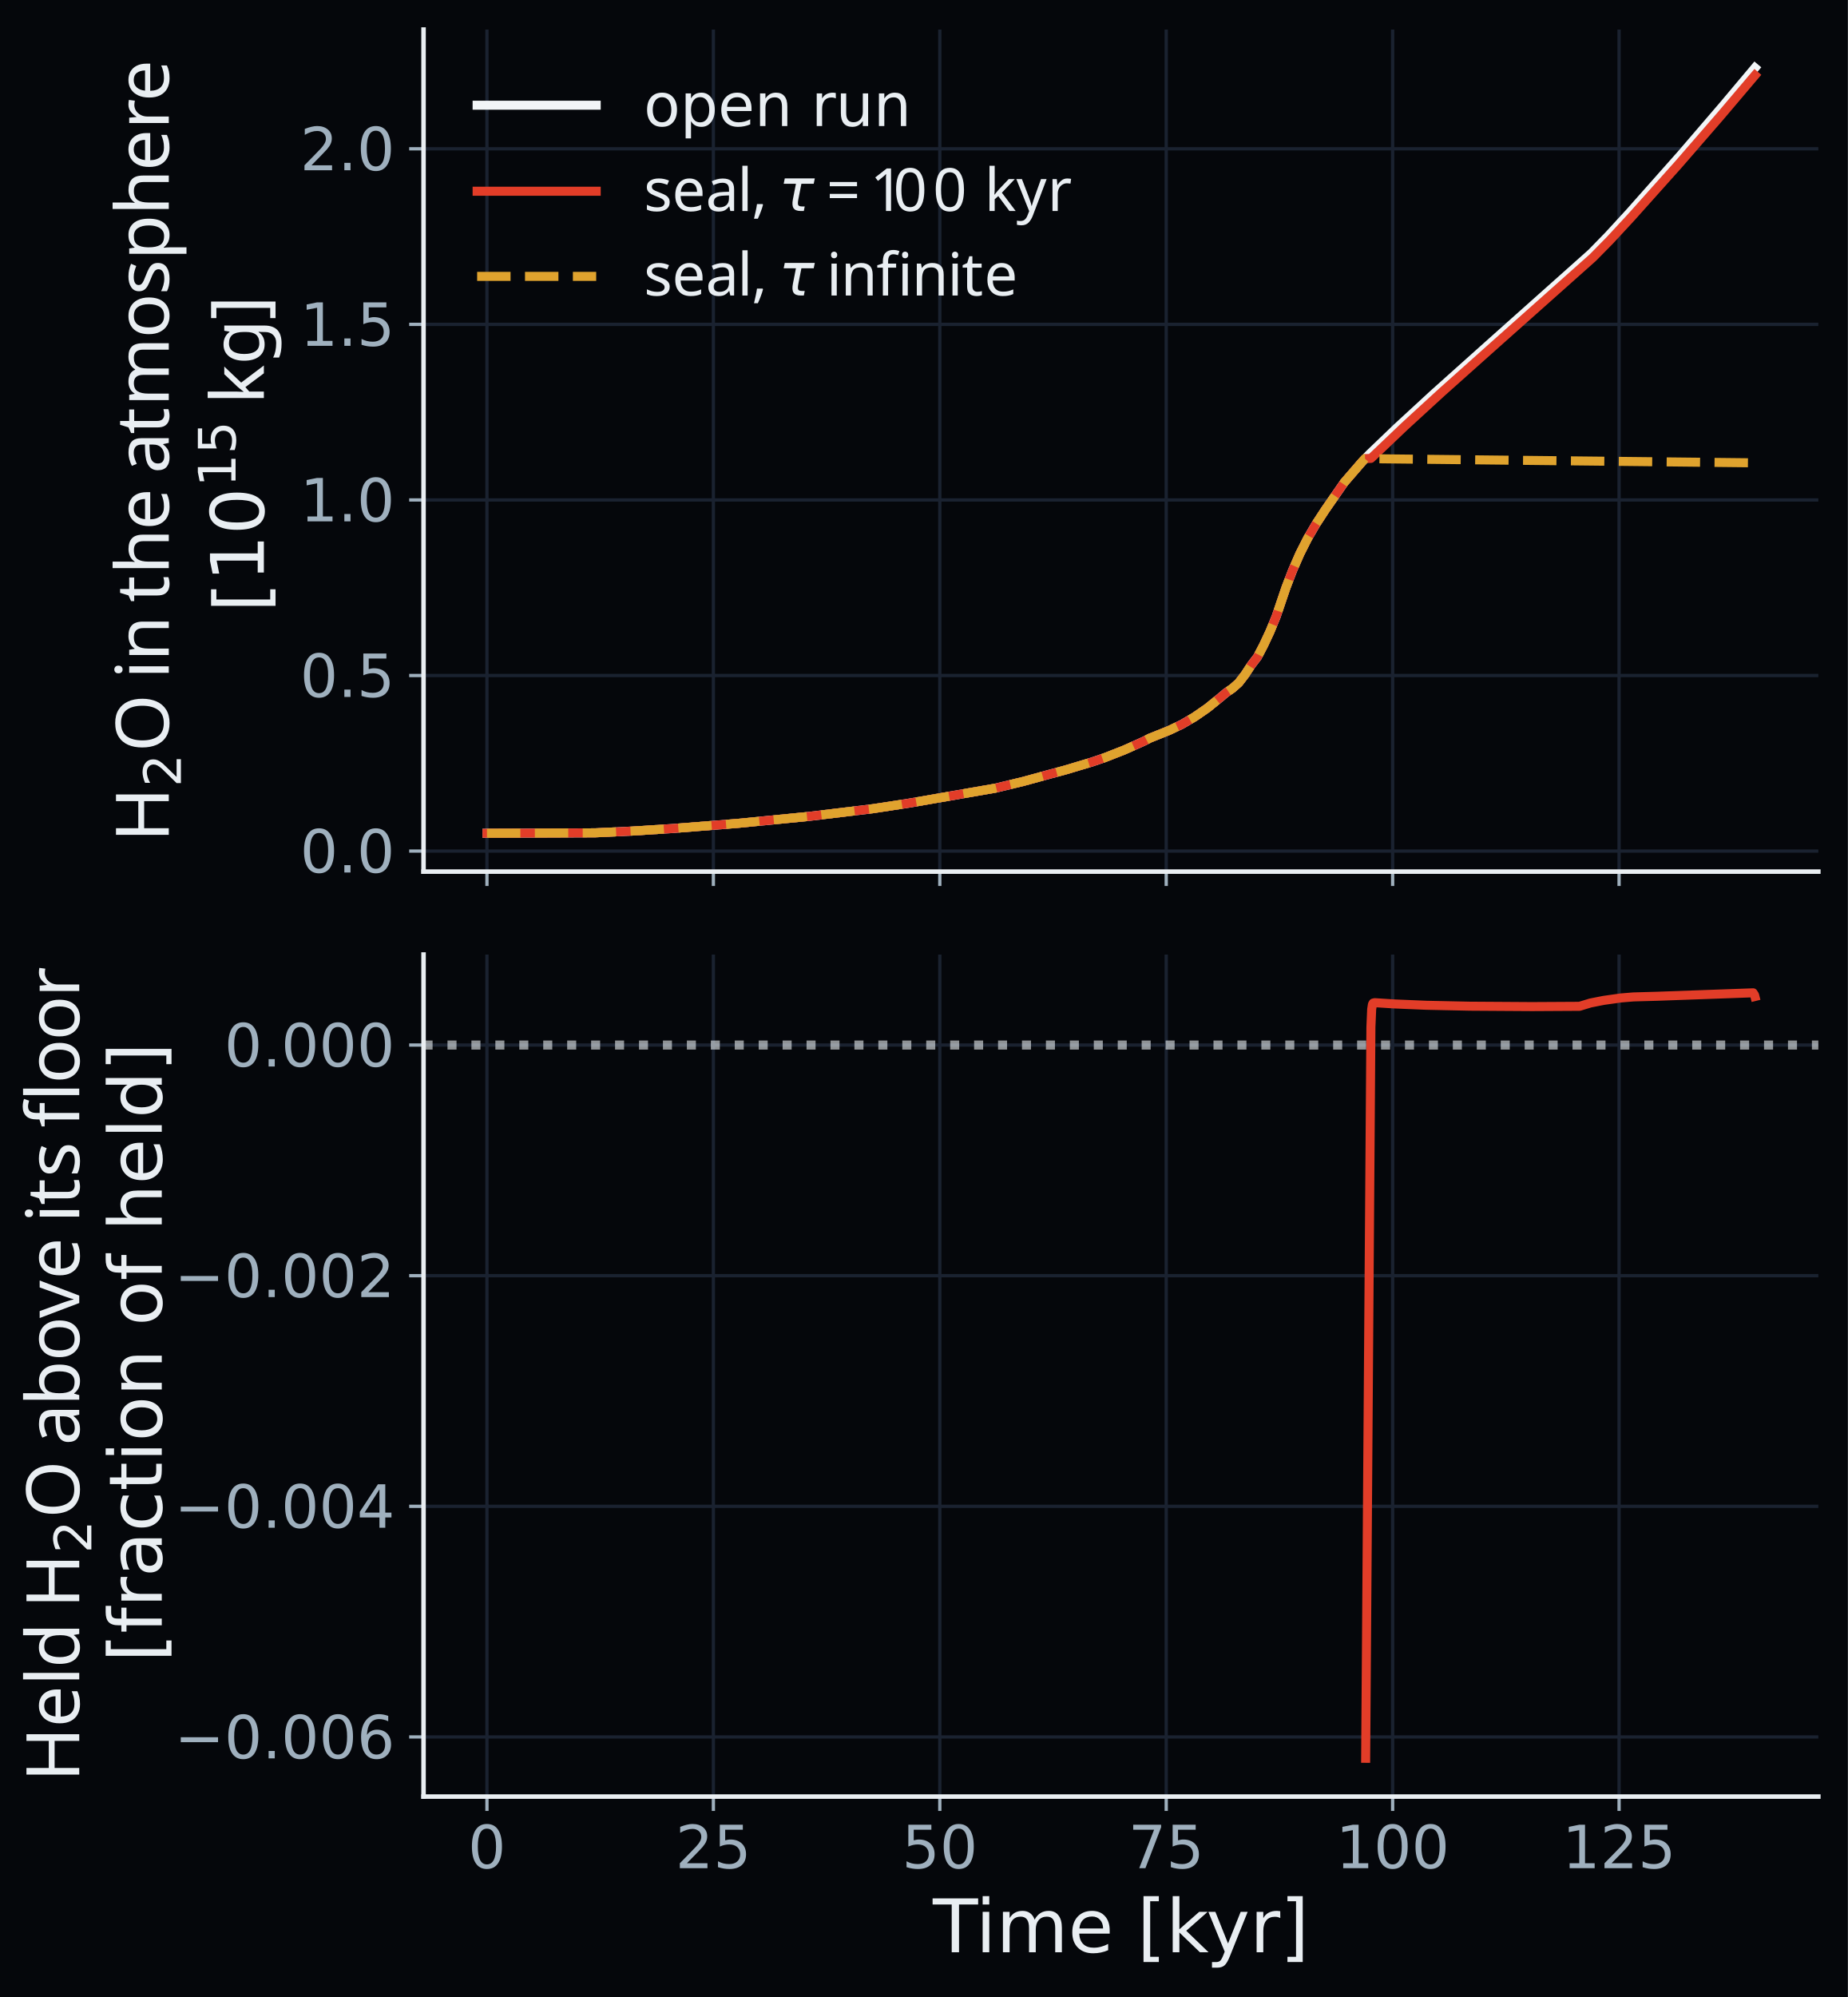
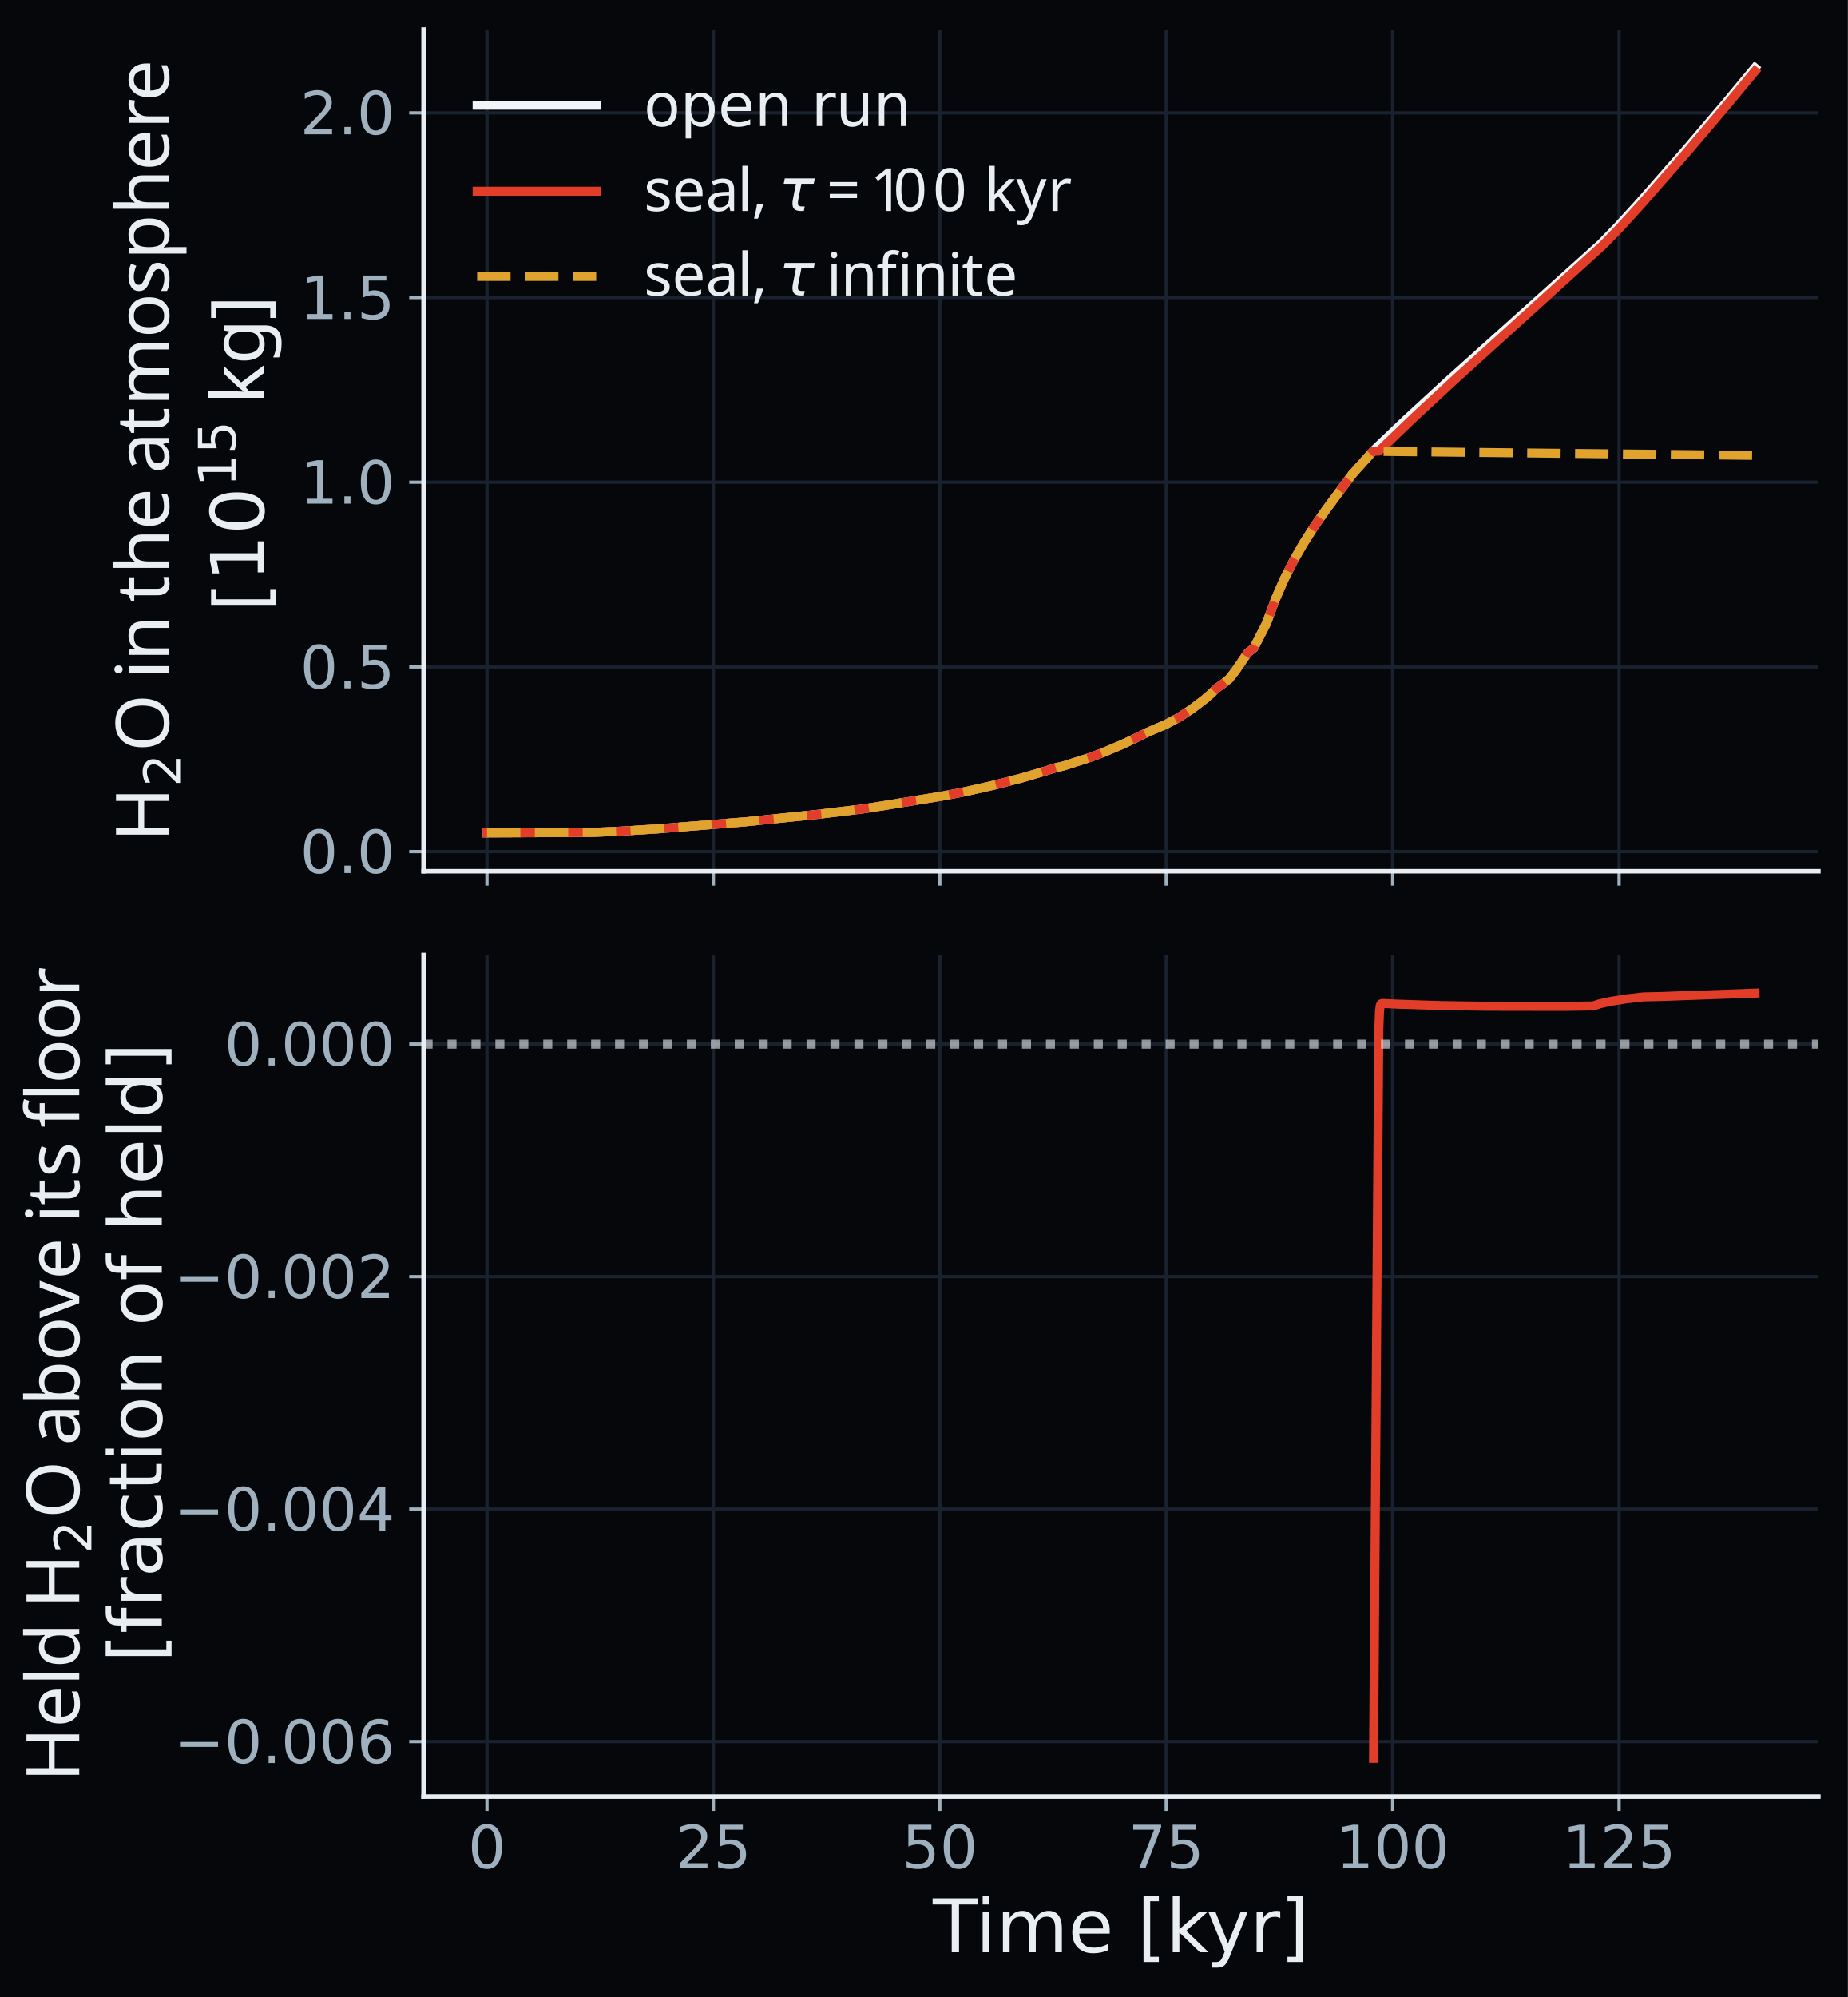
<svg xmlns="http://www.w3.org/2000/svg" xmlns:xlink="http://www.w3.org/1999/xlink" width="450.062pt" height="486.264pt" viewBox="0 0 450.062 486.264" version="1.1">
  <defs>
    <style type="text/css">*{stroke-linejoin: round; stroke-linecap: butt}</style>
  </defs>
  <g id="figure_1">
    <g id="patch_1">
      <path d="M 0 486.264  L 450.062 486.264  L 450.062 0  L 0 0  z " style="fill: #05070b" />
    </g>
    <g id="axes_1">
      <g id="patch_2">
-         <path d="M 103.156 212.233  L 442.862 212.233  L 442.862 7.2  L 103.156 7.2  z " style="fill: #05070b" />
+         <path d="M 103.156 212.14  L 442.862 212.14  L 442.862 7.2  L 103.156 7.2  z " style="fill: #05070b" />
      </g>
      <g id="matplotlib.axis_1">
        <g id="xtick_1">
          <g id="line2d_1">
-             <path d="M 118.598 212.233  L 118.598 7.2  " clip-path="url(#p31270b5274)" style="fill: none; stroke: #1a2230; stroke-width: 0.8; stroke-linecap: square" />
+             <path d="M 118.598 212.14  L 118.598 7.2  " clip-path="url(#p00dc90247e)" style="fill: none; stroke: #1a2230; stroke-width: 0.8; stroke-linecap: square" />
          </g>
          <g id="line2d_2">
            <defs>
              <path id="m2e974000b8" d="M 0 0  L 0 3.5  " style="stroke: #9fb0be; stroke-width: 0.8" />
            </defs>
            <g>
-               <use xlink:href="#m2e974000b8" x="118.598" y="212.233" style="fill: #9fb0be; stroke: #9fb0be; stroke-width: 0.8" />
+               <use xlink:href="#m2e974000b8" x="118.598" y="212.14" style="fill: #9fb0be; stroke: #9fb0be; stroke-width: 0.8" />
            </g>
          </g>
        </g>
        <g id="xtick_2">
          <g id="line2d_3">
-             <path d="M 173.745 212.233  L 173.745 7.2  " clip-path="url(#p31270b5274)" style="fill: none; stroke: #1a2230; stroke-width: 0.8; stroke-linecap: square" />
+             <path d="M 173.745 212.14  L 173.745 7.2  " clip-path="url(#p00dc90247e)" style="fill: none; stroke: #1a2230; stroke-width: 0.8; stroke-linecap: square" />
          </g>
          <g id="line2d_4">
            <g>
-               <use xlink:href="#m2e974000b8" x="173.745" y="212.233" style="fill: #9fb0be; stroke: #9fb0be; stroke-width: 0.8" />
+               <use xlink:href="#m2e974000b8" x="173.745" y="212.14" style="fill: #9fb0be; stroke: #9fb0be; stroke-width: 0.8" />
            </g>
          </g>
        </g>
        <g id="xtick_3">
          <g id="line2d_5">
-             <path d="M 228.892 212.233  L 228.892 7.2  " clip-path="url(#p31270b5274)" style="fill: none; stroke: #1a2230; stroke-width: 0.8; stroke-linecap: square" />
+             <path d="M 228.892 212.14  L 228.892 7.2  " clip-path="url(#p00dc90247e)" style="fill: none; stroke: #1a2230; stroke-width: 0.8; stroke-linecap: square" />
          </g>
          <g id="line2d_6">
            <g>
-               <use xlink:href="#m2e974000b8" x="228.892" y="212.233" style="fill: #9fb0be; stroke: #9fb0be; stroke-width: 0.8" />
+               <use xlink:href="#m2e974000b8" x="228.892" y="212.14" style="fill: #9fb0be; stroke: #9fb0be; stroke-width: 0.8" />
            </g>
          </g>
        </g>
        <g id="xtick_4">
          <g id="line2d_7">
-             <path d="M 284.038 212.233  L 284.038 7.2  " clip-path="url(#p31270b5274)" style="fill: none; stroke: #1a2230; stroke-width: 0.8; stroke-linecap: square" />
+             <path d="M 284.038 212.14  L 284.038 7.2  " clip-path="url(#p00dc90247e)" style="fill: none; stroke: #1a2230; stroke-width: 0.8; stroke-linecap: square" />
          </g>
          <g id="line2d_8">
            <g>
-               <use xlink:href="#m2e974000b8" x="284.038" y="212.233" style="fill: #9fb0be; stroke: #9fb0be; stroke-width: 0.8" />
+               <use xlink:href="#m2e974000b8" x="284.038" y="212.14" style="fill: #9fb0be; stroke: #9fb0be; stroke-width: 0.8" />
            </g>
          </g>
        </g>
        <g id="xtick_5">
          <g id="line2d_9">
-             <path d="M 339.185 212.233  L 339.185 7.2  " clip-path="url(#p31270b5274)" style="fill: none; stroke: #1a2230; stroke-width: 0.8; stroke-linecap: square" />
+             <path d="M 339.185 212.14  L 339.185 7.2  " clip-path="url(#p00dc90247e)" style="fill: none; stroke: #1a2230; stroke-width: 0.8; stroke-linecap: square" />
          </g>
          <g id="line2d_10">
            <g>
-               <use xlink:href="#m2e974000b8" x="339.185" y="212.233" style="fill: #9fb0be; stroke: #9fb0be; stroke-width: 0.8" />
+               <use xlink:href="#m2e974000b8" x="339.185" y="212.14" style="fill: #9fb0be; stroke: #9fb0be; stroke-width: 0.8" />
            </g>
          </g>
        </g>
        <g id="xtick_6">
          <g id="line2d_11">
-             <path d="M 394.332 212.233  L 394.332 7.2  " clip-path="url(#p31270b5274)" style="fill: none; stroke: #1a2230; stroke-width: 0.8; stroke-linecap: square" />
+             <path d="M 394.332 212.14  L 394.332 7.2  " clip-path="url(#p00dc90247e)" style="fill: none; stroke: #1a2230; stroke-width: 0.8; stroke-linecap: square" />
          </g>
          <g id="line2d_12">
            <g>
-               <use xlink:href="#m2e974000b8" x="394.332" y="212.233" style="fill: #9fb0be; stroke: #9fb0be; stroke-width: 0.8" />
+               <use xlink:href="#m2e974000b8" x="394.332" y="212.14" style="fill: #9fb0be; stroke: #9fb0be; stroke-width: 0.8" />
            </g>
          </g>
        </g>
      </g>
      <g id="matplotlib.axis_2">
        <g id="ytick_1">
          <g id="line2d_13">
-             <path d="M 103.156 207.234  L 442.862 207.234  " clip-path="url(#p31270b5274)" style="fill: none; stroke: #1a2230; stroke-width: 0.8; stroke-linecap: square" />
+             <path d="M 103.156 207.359  L 442.862 207.359  " clip-path="url(#p00dc90247e)" style="fill: none; stroke: #1a2230; stroke-width: 0.8; stroke-linecap: square" />
          </g>
          <g id="line2d_14">
            <defs>
              <path id="m2f46859ac6" d="M 0 0  L -3.5 0  " style="stroke: #9fb0be; stroke-width: 0.8" />
            </defs>
            <g>
-               <use xlink:href="#m2f46859ac6" x="103.156" y="207.234" style="fill: #9fb0be; stroke: #9fb0be; stroke-width: 0.8" />
+               <use xlink:href="#m2f46859ac6" x="103.156" y="207.359" style="fill: #9fb0be; stroke: #9fb0be; stroke-width: 0.8" />
            </g>
          </g>
          <g id="text_1">
-             <text style="font-size: 14.5px; font-family: 'Instrument Sans', 'DejaVu Sans', sans-serif; text-anchor: end; fill: #9fb0be" x="96.156" y="212.454" transform="rotate(-0 96.15637 212.454)">0.0</text>
+             <text style="font-size: 14.5px; font-family: 'Instrument Sans', 'DejaVu Sans', sans-serif; text-anchor: end; fill: #9fb0be" x="96.156" y="212.579" transform="rotate(-0 96.15637 212.5791)">0.0</text>
          </g>
        </g>
        <g id="ytick_2">
          <g id="line2d_15">
-             <path d="M 103.156 164.483  L 442.862 164.483  " clip-path="url(#p31270b5274)" style="fill: none; stroke: #1a2230; stroke-width: 0.8; stroke-linecap: square" />
+             <path d="M 103.156 162.39  L 442.862 162.39  " clip-path="url(#p00dc90247e)" style="fill: none; stroke: #1a2230; stroke-width: 0.8; stroke-linecap: square" />
          </g>
          <g id="line2d_16">
            <g>
-               <use xlink:href="#m2f46859ac6" x="103.156" y="164.483" style="fill: #9fb0be; stroke: #9fb0be; stroke-width: 0.8" />
+               <use xlink:href="#m2f46859ac6" x="103.156" y="162.39" style="fill: #9fb0be; stroke: #9fb0be; stroke-width: 0.8" />
            </g>
          </g>
          <g id="text_2">
-             <text style="font-size: 14.5px; font-family: 'Instrument Sans', 'DejaVu Sans', sans-serif; text-anchor: end; fill: #9fb0be" x="96.156" y="169.703" transform="rotate(-0 96.15637 169.7031)">0.5</text>
+             <text style="font-size: 14.5px; font-family: 'Instrument Sans', 'DejaVu Sans', sans-serif; text-anchor: end; fill: #9fb0be" x="96.156" y="167.61" transform="rotate(-0 96.15637 167.61)">0.5</text>
          </g>
        </g>
        <g id="ytick_3">
          <g id="line2d_17">
-             <path d="M 103.156 121.732  L 442.862 121.732  " clip-path="url(#p31270b5274)" style="fill: none; stroke: #1a2230; stroke-width: 0.8; stroke-linecap: square" />
+             <path d="M 103.156 117.421  L 442.862 117.421  " clip-path="url(#p00dc90247e)" style="fill: none; stroke: #1a2230; stroke-width: 0.8; stroke-linecap: square" />
          </g>
          <g id="line2d_18">
            <g>
-               <use xlink:href="#m2f46859ac6" x="103.156" y="121.732" style="fill: #9fb0be; stroke: #9fb0be; stroke-width: 0.8" />
+               <use xlink:href="#m2f46859ac6" x="103.156" y="117.421" style="fill: #9fb0be; stroke: #9fb0be; stroke-width: 0.8" />
            </g>
          </g>
          <g id="text_3">
-             <text style="font-size: 14.5px; font-family: 'Instrument Sans', 'DejaVu Sans', sans-serif; text-anchor: end; fill: #9fb0be" x="96.156" y="126.952" transform="rotate(-0 96.15637 126.9522)">1.0</text>
+             <text style="font-size: 14.5px; font-family: 'Instrument Sans', 'DejaVu Sans', sans-serif; text-anchor: end; fill: #9fb0be" x="96.156" y="122.641" transform="rotate(-0 96.15637 122.6408)">1.0</text>
          </g>
        </g>
        <g id="ytick_4">
          <g id="line2d_19">
-             <path d="M 103.156 78.981  L 442.862 78.981  " clip-path="url(#p31270b5274)" style="fill: none; stroke: #1a2230; stroke-width: 0.8; stroke-linecap: square" />
+             <path d="M 103.156 72.452  L 442.862 72.452  " clip-path="url(#p00dc90247e)" style="fill: none; stroke: #1a2230; stroke-width: 0.8; stroke-linecap: square" />
          </g>
          <g id="line2d_20">
            <g>
-               <use xlink:href="#m2f46859ac6" x="103.156" y="78.981" style="fill: #9fb0be; stroke: #9fb0be; stroke-width: 0.8" />
+               <use xlink:href="#m2f46859ac6" x="103.156" y="72.452" style="fill: #9fb0be; stroke: #9fb0be; stroke-width: 0.8" />
            </g>
          </g>
          <g id="text_4">
-             <text style="font-size: 14.5px; font-family: 'Instrument Sans', 'DejaVu Sans', sans-serif; text-anchor: end; fill: #9fb0be" x="96.156" y="84.201" transform="rotate(-0 96.15637 84.20139)">1.5</text>
+             <text style="font-size: 14.5px; font-family: 'Instrument Sans', 'DejaVu Sans', sans-serif; text-anchor: end; fill: #9fb0be" x="96.156" y="77.672" transform="rotate(-0 96.15637 77.67168)">1.5</text>
          </g>
        </g>
        <g id="ytick_5">
          <g id="line2d_21">
-             <path d="M 103.156 36.231  L 442.862 36.231  " clip-path="url(#p31270b5274)" style="fill: none; stroke: #1a2230; stroke-width: 0.8; stroke-linecap: square" />
+             <path d="M 103.156 27.483  L 442.862 27.483  " clip-path="url(#p00dc90247e)" style="fill: none; stroke: #1a2230; stroke-width: 0.8; stroke-linecap: square" />
          </g>
          <g id="line2d_22">
            <g>
-               <use xlink:href="#m2f46859ac6" x="103.156" y="36.231" style="fill: #9fb0be; stroke: #9fb0be; stroke-width: 0.8" />
+               <use xlink:href="#m2f46859ac6" x="103.156" y="27.483" style="fill: #9fb0be; stroke: #9fb0be; stroke-width: 0.8" />
            </g>
          </g>
          <g id="text_5">
-             <text style="font-size: 14.5px; font-family: 'Instrument Sans', 'DejaVu Sans', sans-serif; text-anchor: end; fill: #9fb0be" x="96.156" y="41.451" transform="rotate(-0 96.15637 41.45053)">2.0</text>
+             <text style="font-size: 14.5px; font-family: 'Instrument Sans', 'DejaVu Sans', sans-serif; text-anchor: end; fill: #9fb0be" x="96.156" y="32.703" transform="rotate(-0 96.15637 32.70254)">2.0</text>
          </g>
        </g>
        <g id="text_6">
-           <g style="fill: #e9eef2" transform="translate(41.96669 205.0267) rotate(-90)">
+           <g style="fill: #e9eef2" transform="translate(41.96669 204.9802) rotate(-90)">
            <text>
              <tspan x="0" y="-0.859" style="font-size: 18px; font-family: 'Instrument Sans'; fill: #e9eef2">H</tspan>
              <tspan x="21.929" y="-0.859" style="font-size: 18px; font-family: 'Instrument Sans'; fill: #e9eef2">O</tspan>
              <tspan x="36.077" y="-0.859" style="font-size: 18px; font-family: 'Instrument Sans'; fill: #e9eef2"> </tspan>
              <tspan x="39.677" y="-0.859" style="font-size: 18px; font-family: 'Instrument Sans'; fill: #e9eef2">i</tspan>
              <tspan x="43.997" y="-0.859" style="font-size: 18px; font-family: 'Instrument Sans'; fill: #e9eef2">n</tspan>
              <tspan x="54.779" y="-0.859" style="font-size: 18px; font-family: 'Instrument Sans'; fill: #e9eef2"> </tspan>
              <tspan x="58.379" y="-0.859" style="font-size: 18px; font-family: 'Instrument Sans'; fill: #e9eef2">t</tspan>
              <tspan x="65.165" y="-0.859" style="font-size: 18px; font-family: 'Instrument Sans'; fill: #e9eef2">h</tspan>
              <tspan x="75.947" y="-0.859" style="font-size: 18px; font-family: 'Instrument Sans'; fill: #e9eef2">e</tspan>
              <tspan x="86.099" y="-0.859" style="font-size: 18px; font-family: 'Instrument Sans'; fill: #e9eef2"> </tspan>
              <tspan x="89.699" y="-0.859" style="font-size: 18px; font-family: 'Instrument Sans'; fill: #e9eef2">a</tspan>
              <tspan x="99.293" y="-0.859" style="font-size: 18px; font-family: 'Instrument Sans'; fill: #e9eef2">t</tspan>
              <tspan x="106.079" y="-0.859" style="font-size: 18px; font-family: 'Instrument Sans'; fill: #e9eef2">m</tspan>
              <tspan x="122.675" y="-0.859" style="font-size: 18px; font-family: 'Instrument Sans'; fill: #e9eef2">o</tspan>
              <tspan x="133.187" y="-0.859" style="font-size: 18px; font-family: 'Instrument Sans'; fill: #e9eef2">s</tspan>
              <tspan x="141.701" y="-0.859" style="font-size: 18px; font-family: 'Instrument Sans'; fill: #e9eef2">p</tspan>
              <tspan x="152.609" y="-0.859" style="font-size: 18px; font-family: 'Instrument Sans'; fill: #e9eef2">h</tspan>
              <tspan x="163.391" y="-0.859" style="font-size: 18px; font-family: 'Instrument Sans'; fill: #e9eef2">e</tspan>
              <tspan x="173.543" y="-0.859" style="font-size: 18px; font-family: 'Instrument Sans'; fill: #e9eef2">r</tspan>
              <tspan x="180.293" y="-0.859" style="font-size: 18px; font-family: 'Instrument Sans'; fill: #e9eef2">e</tspan>
              <tspan x="13.42" y="2.094" style="font-size: 12.6px; font-family: 'DejaVu Sans'; fill: #e9eef2">2</tspan>
            </text>
          </g>
-           <g style="fill: #e9eef2" transform="translate(65.18669 148.9567) rotate(-90)">
+           <g style="fill: #e9eef2" transform="translate(65.18669 148.9102) rotate(-90)">
            <text>
              <tspan x="0" y="-0.922" style="font-size: 18px; font-family: 'Instrument Sans'; fill: #e9eef2">[</tspan>
              <tspan x="46.91" y="-0.922" style="font-size: 18px; font-family: 'Instrument Sans'; fill: #e9eef2"> </tspan>
              <tspan x="50.51" y="-0.922" style="font-size: 18px; font-family: 'Instrument Sans'; fill: #e9eef2">k</tspan>
              <tspan x="60.14" y="-0.922" style="font-size: 18px; font-family: 'Instrument Sans'; fill: #e9eef2">g</tspan>
              <tspan x="71.048" y="-0.922" style="font-size: 18px; font-family: 'Instrument Sans'; fill: #e9eef2">]</tspan>
              <tspan x="7.308" y="-0.922" style="font-size: 18px; font-family: 'DejaVu Sans'; fill: #e9eef2">1</tspan>
              <tspan x="18.76" y="-0.922" style="font-size: 18px; font-family: 'DejaVu Sans'; fill: #e9eef2">0</tspan>
              <tspan x="30.385" y="-7.812" style="font-size: 12.6px; font-family: 'DejaVu Sans'; fill: #e9eef2">1</tspan>
              <tspan x="38.401" y="-7.812" style="font-size: 12.6px; font-family: 'DejaVu Sans'; fill: #e9eef2">5</tspan>
            </text>
          </g>
        </g>
      </g>
      <g id="line2d_23">
-         <path d="M 118.598 202.898  L 144.986 202.792  L 154.016 202.36  L 164.168 201.717  L 179.603 200.497  L 197.107 198.781  L 212.729 196.897  L 221.331 195.577  L 242.429 191.914  L 249.154 190.294  L 255.441 188.572  L 259.373 187.516  L 265.896 185.563  L 269.077 184.478  L 273.808 182.625  L 278.504 180.524  L 280.059 179.73  L 284.723 177.861  L 287.837 176.382  L 290.946 174.562  L 294.041 172.426  L 297.115 169.938  L 298.642 168.651  L 300.17 167.613  L 301.701 166.248  L 303.227 164.26  L 304.74 161.945  L 306.253 159.97  L 307.769 157.071  L 309.315 153.763  L 310.826 150.088  L 313.207 143.068  L 314.828 138.861  L 316.586 134.838  L 318.489 131.073  L 320.535 127.562  L 322.714 124.224  L 327.408 117.455  L 331.713 112.482  L 333.522 110.6  L 340.255 104.148  L 349.154 95.953  L 362.152 84.325  L 387.635 61.614  L 391.783 57.358  L 396.898 51.788  L 409.445 37.647  L 419.728 25.673  L 427.421 16.52  L 427.421 16.52  " clip-path="url(#p31270b5274)" style="fill: none; stroke: #f2f5f7; stroke-width: 2.2; stroke-linecap: square" />
+         <path d="M 118.598 202.8  L 144.235 202.689  L 150.94 202.388  L 159.989 201.834  L 181.543 200.107  L 199.514 198.248  L 204.452 197.649  L 209.914 197.002  L 215.55 196.12  L 230.025 193.75  L 235.213 192.737  L 242.374 191.11  L 248.978 189.395  L 255.159 187.571  L 257.14 186.936  L 258.908 186.548  L 265.358 184.477  L 268.508 183.306  L 273.2 181.326  L 276.307 179.859  L 279.397 178.351  L 284.031 176.34  L 287.124 174.692  L 290.208 172.686  L 293.277 170.358  L 294.803 169.051  L 296.323 167.58  L 297.84 166.527  L 299.361 165.285  L 300.879 163.363  L 303.89 158.957  L 305.39 157.766  L 308.437 151.801  L 310.683 145.782  L 312.769 141.022  L 315.045 136.526  L 317.517 132.224  L 320.185 128.058  L 323.047 123.97  L 329.307 115.529  L 334.712 109.53  L 342.365 102.25  L 352.355 93.071  L 368.482 78.606  L 389.811 59.457  L 393.954 55.21  L 399.057 49.628  L 410.587 36.496  L 420.439 24.921  L 427.421 16.515  L 427.421 16.515  " clip-path="url(#p00dc90247e)" style="fill: none; stroke: #f2f5f7; stroke-width: 2.2; stroke-linecap: square" />
      </g>
      <g id="line2d_24">
-         <path d="M 118.598 202.898  L 144.986 202.792  L 154.016 202.36  L 164.168 201.717  L 179.603 200.497  L 197.107 198.781  L 212.729 196.897  L 221.331 195.577  L 242.429 191.914  L 249.154 190.294  L 255.441 188.572  L 259.373 187.516  L 265.896 185.563  L 269.077 184.478  L 273.808 182.625  L 278.504 180.524  L 280.059 179.73  L 284.723 177.861  L 287.837 176.382  L 290.946 174.562  L 294.041 172.426  L 297.115 169.938  L 298.642 168.651  L 300.17 167.613  L 301.701 166.248  L 303.227 164.26  L 304.74 161.945  L 306.253 159.97  L 307.769 157.071  L 309.315 153.763  L 310.826 150.088  L 313.207 143.068  L 314.828 138.861  L 316.586 134.838  L 318.489 131.073  L 320.535 127.562  L 322.714 124.224  L 327.408 117.455  L 331.713 112.482  L 332.43 111.676  L 333.89 111.615  L 335.006 110.563  L 342.087 103.82  L 351.176 95.487  L 364.426 83.66  L 387.93 62.738  L 392.081 58.521  L 397.202 52.995  L 408.799 40.035  L 419.05 28.218  L 427.421 18.341  L 427.421 18.341  " clip-path="url(#p31270b5274)" style="fill: none; stroke: #e23d28; stroke-width: 2.2; stroke-linecap: square" />
+         <path d="M 118.598 202.8  L 144.235 202.689  L 150.94 202.388  L 159.989 201.834  L 181.543 200.107  L 199.514 198.248  L 204.452 197.649  L 209.914 197.002  L 215.55 196.12  L 230.025 193.75  L 235.213 192.737  L 242.374 191.11  L 248.978 189.395  L 255.159 187.571  L 257.14 186.936  L 258.908 186.548  L 265.358 184.477  L 268.508 183.306  L 273.2 181.326  L 276.307 179.859  L 279.397 178.351  L 284.031 176.34  L 287.124 174.692  L 290.208 172.686  L 293.277 170.358  L 294.803 169.051  L 296.323 167.58  L 297.84 166.527  L 299.361 165.285  L 300.879 163.363  L 303.89 158.957  L 305.39 157.766  L 308.437 151.801  L 310.683 145.782  L 312.769 141.022  L 315.045 136.526  L 317.517 132.224  L 320.185 128.058  L 323.047 123.97  L 329.307 115.529  L 334.35 109.889  L 335.811 109.839  L 336.739 108.972  L 344.607 101.434  L 354.849 91.941  L 371.082 77.229  L 390.401 59.687  L 394.55 55.427  L 399.664 49.821  L 410.908 36.98  L 420.776 25.361  L 427.421 17.352  L 427.421 17.352  " clip-path="url(#p00dc90247e)" style="fill: none; stroke: #e23d28; stroke-width: 2.2; stroke-linecap: square" />
      </g>
      <g id="line2d_25">
-         <path d="M 118.598 202.898  L 144.986 202.792  L 154.016 202.36  L 164.168 201.717  L 179.603 200.497  L 197.107 198.781  L 212.729 196.897  L 221.331 195.577  L 242.429 191.914  L 249.154 190.294  L 255.441 188.572  L 259.373 187.516  L 265.896 185.563  L 269.077 184.478  L 273.808 182.625  L 278.504 180.524  L 280.059 179.73  L 284.723 177.861  L 287.837 176.382  L 290.946 174.562  L 294.041 172.426  L 297.115 169.938  L 298.642 168.651  L 300.17 167.613  L 301.701 166.248  L 303.227 164.26  L 304.74 161.945  L 306.253 159.97  L 307.769 157.071  L 309.315 153.763  L 310.826 150.088  L 313.207 143.068  L 314.828 138.861  L 316.586 134.838  L 318.489 131.073  L 320.535 127.562  L 322.714 124.224  L 327.408 117.455  L 331.713 112.482  L 332.43 111.676  L 427.421 112.7  L 427.421 112.7  " clip-path="url(#p31270b5274)" style="fill: none; stroke-dasharray: 8.14,3.52; stroke-dashoffset: 0; stroke: #e0a32e; stroke-width: 2.2" />
+         <path d="M 118.598 202.8  L 144.235 202.689  L 150.94 202.388  L 159.989 201.834  L 181.543 200.107  L 199.514 198.248  L 204.452 197.649  L 209.914 197.002  L 215.55 196.12  L 230.025 193.75  L 235.213 192.737  L 242.374 191.11  L 248.978 189.395  L 255.159 187.571  L 257.14 186.936  L 258.908 186.548  L 265.358 184.477  L 268.508 183.306  L 273.2 181.326  L 276.307 179.859  L 279.397 178.351  L 284.031 176.34  L 287.124 174.692  L 290.208 172.686  L 293.277 170.358  L 294.803 169.051  L 296.323 167.58  L 297.84 166.527  L 299.361 165.285  L 300.879 163.363  L 303.89 158.957  L 305.39 157.766  L 308.437 151.801  L 310.683 145.782  L 312.769 141.022  L 315.045 136.526  L 317.517 132.224  L 320.185 128.058  L 323.047 123.97  L 329.307 115.529  L 334.35 109.889  L 427.421 110.889  L 427.421 110.889  " clip-path="url(#p00dc90247e)" style="fill: none; stroke-dasharray: 8.14,3.52; stroke-dashoffset: 0; stroke: #e0a32e; stroke-width: 2.2" />
      </g>
      <g id="patch_3">
-         <path d="M 103.156 212.233  L 103.156 7.2  " style="fill: none; stroke: #e9eef2; stroke-width: 1.1; stroke-linejoin: miter; stroke-linecap: square" />
+         <path d="M 103.156 212.14  L 103.156 7.2  " style="fill: none; stroke: #e9eef2; stroke-width: 1.1; stroke-linejoin: miter; stroke-linecap: square" />
      </g>
      <g id="patch_4">
-         <path d="M 103.156 212.233  L 442.862 212.233  " style="fill: none; stroke: #e9eef2; stroke-width: 1.1; stroke-linejoin: miter; stroke-linecap: square" />
+         <path d="M 103.156 212.14  L 442.862 212.14  " style="fill: none; stroke: #e9eef2; stroke-width: 1.1; stroke-linejoin: miter; stroke-linecap: square" />
      </g>
      <g id="legend_1">
        <g id="line2d_26">
          <path d="M 116.206 25.615  L 130.706 25.615  L 145.206 25.615  " style="fill: none; stroke: #f2f5f7; stroke-width: 2.2; stroke-linecap: square" />
        </g>
        <g id="text_7">
          <text style="font-size: 14.5px; font-family: 'Instrument Sans', 'DejaVu Sans', sans-serif; text-anchor: start; fill: #e9eef2" x="156.806" y="30.69" transform="rotate(-0 156.8064 30.69)">open run</text>
        </g>
        <g id="line2d_27">
          <path d="M 116.206 46.568  L 130.706 46.568  L 145.206 46.568  " style="fill: none; stroke: #e23d28; stroke-width: 2.2; stroke-linecap: square" />
        </g>
        <g id="text_8">
          <g style="fill: #e9eef2" transform="translate(156.8064 51.6425)">
            <text>
              <tspan x="0" y="-0.266" style="font-size: 14.5px; font-family: 'Instrument Sans'; fill: #e9eef2">s</tspan>
              <tspan x="6.858" y="-0.266" style="font-size: 14.5px; font-family: 'Instrument Sans'; fill: #e9eef2">e</tspan>
              <tspan x="15.036" y="-0.266" style="font-size: 14.5px; font-family: 'Instrument Sans'; fill: #e9eef2">a</tspan>
              <tspan x="22.765" y="-0.266" style="font-size: 14.5px; font-family: 'Instrument Sans'; fill: #e9eef2">l</tspan>
              <tspan x="26.245" y="-0.266" style="font-size: 14.5px; font-family: 'Instrument Sans'; fill: #e9eef2">,</tspan>
              <tspan x="29.942" y="-0.266" style="font-size: 14.5px; font-family: 'Instrument Sans'; fill: #e9eef2"> </tspan>
              <tspan x="41.572" y="-0.266" style="font-size: 14.5px; font-family: 'Instrument Sans'; fill: #e9eef2"> </tspan>
              <tspan x="44.472" y="-0.266" style="font-size: 14.5px; font-family: 'Instrument Sans'; fill: #e9eef2">=</tspan>
              <tspan x="52.172" y="-0.266" style="font-size: 14.5px; font-family: 'Instrument Sans'; fill: #e9eef2"> </tspan>
              <tspan x="55.072" y="-0.266" style="font-size: 14.5px; font-family: 'Instrument Sans'; fill: #e9eef2">1</tspan>
              <tspan x="60.741" y="-0.266" style="font-size: 14.5px; font-family: 'Instrument Sans'; fill: #e9eef2">0</tspan>
              <tspan x="70.398" y="-0.266" style="font-size: 14.5px; font-family: 'Instrument Sans'; fill: #e9eef2">0</tspan>
              <tspan x="80.055" y="-0.266" style="font-size: 14.5px; font-family: 'Instrument Sans'; fill: #e9eef2"> </tspan>
              <tspan x="82.955" y="-0.266" style="font-size: 14.5px; font-family: 'Instrument Sans'; fill: #e9eef2">k</tspan>
              <tspan x="90.713" y="-0.266" style="font-size: 14.5px; font-family: 'Instrument Sans'; fill: #e9eef2">y</tspan>
              <tspan x="98.296" y="-0.266" style="font-size: 14.5px; font-family: 'Instrument Sans'; fill: #e9eef2">r</tspan>
              <tspan x="32.842" y="-0.266" style="font-style: oblique; font-size: 14.5px; font-family: 'DejaVu Sans'; fill: #e9eef2">τ</tspan>
            </text>
          </g>
        </g>
        <g id="line2d_28">
          <path d="M 116.206 67.302  L 130.706 67.302  L 145.206 67.302  " style="fill: none; stroke-dasharray: 8.14,3.52; stroke-dashoffset: 0; stroke: #e0a32e; stroke-width: 2.2" />
        </g>
        <g id="text_9">
          <g style="fill: #e9eef2" transform="translate(156.8064 72.3775)">
            <text>
              <tspan x="0" y="-0.422" style="font-size: 14.5px; font-family: 'Instrument Sans'; fill: #e9eef2">s</tspan>
              <tspan x="6.858" y="-0.422" style="font-size: 14.5px; font-family: 'Instrument Sans'; fill: #e9eef2">e</tspan>
              <tspan x="15.036" y="-0.422" style="font-size: 14.5px; font-family: 'Instrument Sans'; fill: #e9eef2">a</tspan>
              <tspan x="22.765" y="-0.422" style="font-size: 14.5px; font-family: 'Instrument Sans'; fill: #e9eef2">l</tspan>
              <tspan x="26.245" y="-0.422" style="font-size: 14.5px; font-family: 'Instrument Sans'; fill: #e9eef2">,</tspan>
              <tspan x="29.942" y="-0.422" style="font-size: 14.5px; font-family: 'Instrument Sans'; fill: #e9eef2"> </tspan>
              <tspan x="41.572" y="-0.422" style="font-size: 14.5px; font-family: 'Instrument Sans'; fill: #e9eef2"> </tspan>
              <tspan x="44.472" y="-0.422" style="font-size: 14.5px; font-family: 'Instrument Sans'; fill: #e9eef2">i</tspan>
              <tspan x="47.952" y="-0.422" style="font-size: 14.5px; font-family: 'Instrument Sans'; fill: #e9eef2">n</tspan>
              <tspan x="56.638" y="-0.422" style="font-size: 14.5px; font-family: 'Instrument Sans'; fill: #e9eef2">f</tspan>
              <tspan x="61.771" y="-0.422" style="font-size: 14.5px; font-family: 'Instrument Sans'; fill: #e9eef2">i</tspan>
              <tspan x="65.251" y="-0.422" style="font-size: 14.5px; font-family: 'Instrument Sans'; fill: #e9eef2">n</tspan>
              <tspan x="73.936" y="-0.422" style="font-size: 14.5px; font-family: 'Instrument Sans'; fill: #e9eef2">i</tspan>
              <tspan x="77.416" y="-0.422" style="font-size: 14.5px; font-family: 'Instrument Sans'; fill: #e9eef2">t</tspan>
              <tspan x="82.883" y="-0.422" style="font-size: 14.5px; font-family: 'Instrument Sans'; fill: #e9eef2">e</tspan>
              <tspan x="32.842" y="-0.422" style="font-style: oblique; font-size: 14.5px; font-family: 'DejaVu Sans'; fill: #e9eef2">τ</tspan>
            </text>
          </g>
        </g>
      </g>
    </g>
    <g id="axes_2">
      <g id="patch_5">
-         <path d="M 103.156 437.462  L 442.862 437.462  L 442.862 232.428  L 103.156 232.428  z " style="fill: #05070b" />
+         <path d="M 103.156 437.462  L 442.862 437.462  L 442.862 232.521  L 103.156 232.521  z " style="fill: #05070b" />
      </g>
      <g id="matplotlib.axis_3">
        <g id="xtick_7">
          <g id="line2d_29">
-             <path d="M 118.598 437.462  L 118.598 232.428  " clip-path="url(#p4dbaa2b661)" style="fill: none; stroke: #1a2230; stroke-width: 0.8; stroke-linecap: square" />
+             <path d="M 118.598 437.462  L 118.598 232.521  " clip-path="url(#p780c615f6b)" style="fill: none; stroke: #1a2230; stroke-width: 0.8; stroke-linecap: square" />
          </g>
          <g id="line2d_30">
            <g>
              <use xlink:href="#m2e974000b8" x="118.598" y="437.462" style="fill: #9fb0be; stroke: #9fb0be; stroke-width: 0.8" />
            </g>
          </g>
          <g id="text_10">
            <text style="font-size: 14.5px; font-family: 'Instrument Sans', 'DejaVu Sans', sans-serif; text-anchor: middle; fill: #9fb0be" x="118.598" y="454.902" transform="rotate(-0 118.5975 454.9018)">0</text>
          </g>
        </g>
        <g id="xtick_8">
          <g id="line2d_31">
-             <path d="M 173.745 437.462  L 173.745 232.428  " clip-path="url(#p4dbaa2b661)" style="fill: none; stroke: #1a2230; stroke-width: 0.8; stroke-linecap: square" />
+             <path d="M 173.745 437.462  L 173.745 232.521  " clip-path="url(#p780c615f6b)" style="fill: none; stroke: #1a2230; stroke-width: 0.8; stroke-linecap: square" />
          </g>
          <g id="line2d_32">
            <g>
              <use xlink:href="#m2e974000b8" x="173.745" y="437.462" style="fill: #9fb0be; stroke: #9fb0be; stroke-width: 0.8" />
            </g>
          </g>
          <g id="text_11">
            <text style="font-size: 14.5px; font-family: 'Instrument Sans', 'DejaVu Sans', sans-serif; text-anchor: middle; fill: #9fb0be" x="173.745" y="454.902" transform="rotate(-0 173.7445 454.9018)">25</text>
          </g>
        </g>
        <g id="xtick_9">
          <g id="line2d_33">
-             <path d="M 228.892 437.462  L 228.892 232.428  " clip-path="url(#p4dbaa2b661)" style="fill: none; stroke: #1a2230; stroke-width: 0.8; stroke-linecap: square" />
+             <path d="M 228.892 437.462  L 228.892 232.521  " clip-path="url(#p780c615f6b)" style="fill: none; stroke: #1a2230; stroke-width: 0.8; stroke-linecap: square" />
          </g>
          <g id="line2d_34">
            <g>
              <use xlink:href="#m2e974000b8" x="228.892" y="437.462" style="fill: #9fb0be; stroke: #9fb0be; stroke-width: 0.8" />
            </g>
          </g>
          <g id="text_12">
            <text style="font-size: 14.5px; font-family: 'Instrument Sans', 'DejaVu Sans', sans-serif; text-anchor: middle; fill: #9fb0be" x="228.892" y="454.902" transform="rotate(-0 228.8915 454.9018)">50</text>
          </g>
        </g>
        <g id="xtick_10">
          <g id="line2d_35">
-             <path d="M 284.038 437.462  L 284.038 232.428  " clip-path="url(#p4dbaa2b661)" style="fill: none; stroke: #1a2230; stroke-width: 0.8; stroke-linecap: square" />
+             <path d="M 284.038 437.462  L 284.038 232.521  " clip-path="url(#p780c615f6b)" style="fill: none; stroke: #1a2230; stroke-width: 0.8; stroke-linecap: square" />
          </g>
          <g id="line2d_36">
            <g>
              <use xlink:href="#m2e974000b8" x="284.038" y="437.462" style="fill: #9fb0be; stroke: #9fb0be; stroke-width: 0.8" />
            </g>
          </g>
          <g id="text_13">
            <text style="font-size: 14.5px; font-family: 'Instrument Sans', 'DejaVu Sans', sans-serif; text-anchor: middle; fill: #9fb0be" x="284.038" y="454.902" transform="rotate(-0 284.0385 454.9018)">75</text>
          </g>
        </g>
        <g id="xtick_11">
          <g id="line2d_37">
-             <path d="M 339.185 437.462  L 339.185 232.428  " clip-path="url(#p4dbaa2b661)" style="fill: none; stroke: #1a2230; stroke-width: 0.8; stroke-linecap: square" />
+             <path d="M 339.185 437.462  L 339.185 232.521  " clip-path="url(#p780c615f6b)" style="fill: none; stroke: #1a2230; stroke-width: 0.8; stroke-linecap: square" />
          </g>
          <g id="line2d_38">
            <g>
              <use xlink:href="#m2e974000b8" x="339.185" y="437.462" style="fill: #9fb0be; stroke: #9fb0be; stroke-width: 0.8" />
            </g>
          </g>
          <g id="text_14">
            <text style="font-size: 14.5px; font-family: 'Instrument Sans', 'DejaVu Sans', sans-serif; text-anchor: middle; fill: #9fb0be" x="339.185" y="454.902" transform="rotate(-0 339.1855 454.9018)">100</text>
          </g>
        </g>
        <g id="xtick_12">
          <g id="line2d_39">
-             <path d="M 394.332 437.462  L 394.332 232.428  " clip-path="url(#p4dbaa2b661)" style="fill: none; stroke: #1a2230; stroke-width: 0.8; stroke-linecap: square" />
+             <path d="M 394.332 437.462  L 394.332 232.521  " clip-path="url(#p780c615f6b)" style="fill: none; stroke: #1a2230; stroke-width: 0.8; stroke-linecap: square" />
          </g>
          <g id="line2d_40">
            <g>
              <use xlink:href="#m2e974000b8" x="394.332" y="437.462" style="fill: #9fb0be; stroke: #9fb0be; stroke-width: 0.8" />
            </g>
          </g>
          <g id="text_15">
            <text style="font-size: 14.5px; font-family: 'Instrument Sans', 'DejaVu Sans', sans-serif; text-anchor: middle; fill: #9fb0be" x="394.332" y="454.902" transform="rotate(-0 394.3325 454.9018)">125</text>
          </g>
        </g>
        <g id="text_16">
          <text style="font-size: 18px; font-family: 'Instrument Sans', 'DejaVu Sans', sans-serif; text-anchor: middle; fill: #e9eef2" x="273.009" y="475.374" transform="rotate(-0 273.0091 475.3743)">Time [kyr]</text>
        </g>
      </g>
      <g id="matplotlib.axis_4">
        <g id="ytick_6">
          <g id="line2d_41">
-             <path d="M 103.156 422.94  L 442.862 422.94  " clip-path="url(#p4dbaa2b661)" style="fill: none; stroke: #1a2230; stroke-width: 0.8; stroke-linecap: square" />
+             <path d="M 103.156 424.069  L 442.862 424.069  " clip-path="url(#p780c615f6b)" style="fill: none; stroke: #1a2230; stroke-width: 0.8; stroke-linecap: square" />
          </g>
          <g id="line2d_42">
            <g>
-               <use xlink:href="#m2f46859ac6" x="103.156" y="422.94" style="fill: #9fb0be; stroke: #9fb0be; stroke-width: 0.8" />
+               <use xlink:href="#m2f46859ac6" x="103.156" y="424.069" style="fill: #9fb0be; stroke: #9fb0be; stroke-width: 0.8" />
            </g>
          </g>
          <g id="text_17">
-             <text style="font-size: 14.5px; font-family: 'Instrument Sans', 'DejaVu Sans', sans-serif; text-anchor: end; fill: #9fb0be" x="96.156" y="428.16" transform="rotate(-0 96.15637 428.16)">−0.006</text>
+             <text style="font-size: 14.5px; font-family: 'Instrument Sans', 'DejaVu Sans', sans-serif; text-anchor: end; fill: #9fb0be" x="96.156" y="429.289" transform="rotate(-0 96.15637 429.2885)">−0.006</text>
          </g>
        </g>
        <g id="ytick_7">
          <g id="line2d_43">
-             <path d="M 103.156 366.783  L 442.862 366.783  " clip-path="url(#p4dbaa2b661)" style="fill: none; stroke: #1a2230; stroke-width: 0.8; stroke-linecap: square" />
+             <path d="M 103.156 367.459  L 442.862 367.459  " clip-path="url(#p780c615f6b)" style="fill: none; stroke: #1a2230; stroke-width: 0.8; stroke-linecap: square" />
          </g>
          <g id="line2d_44">
            <g>
-               <use xlink:href="#m2f46859ac6" x="103.156" y="366.783" style="fill: #9fb0be; stroke: #9fb0be; stroke-width: 0.8" />
+               <use xlink:href="#m2f46859ac6" x="103.156" y="367.459" style="fill: #9fb0be; stroke: #9fb0be; stroke-width: 0.8" />
            </g>
          </g>
          <g id="text_18">
-             <text style="font-size: 14.5px; font-family: 'Instrument Sans', 'DejaVu Sans', sans-serif; text-anchor: end; fill: #9fb0be" x="96.156" y="372.003" transform="rotate(-0 96.15637 372.0026)">−0.004</text>
+             <text style="font-size: 14.5px; font-family: 'Instrument Sans', 'DejaVu Sans', sans-serif; text-anchor: end; fill: #9fb0be" x="96.156" y="372.679" transform="rotate(-0 96.15637 372.6792)">−0.004</text>
          </g>
        </g>
        <g id="ytick_8">
          <g id="line2d_45">
-             <path d="M 103.156 310.625  L 442.862 310.625  " clip-path="url(#p4dbaa2b661)" style="fill: none; stroke: #1a2230; stroke-width: 0.8; stroke-linecap: square" />
+             <path d="M 103.156 310.85  L 442.862 310.85  " clip-path="url(#p780c615f6b)" style="fill: none; stroke: #1a2230; stroke-width: 0.8; stroke-linecap: square" />
          </g>
          <g id="line2d_46">
            <g>
-               <use xlink:href="#m2f46859ac6" x="103.156" y="310.625" style="fill: #9fb0be; stroke: #9fb0be; stroke-width: 0.8" />
+               <use xlink:href="#m2f46859ac6" x="103.156" y="310.85" style="fill: #9fb0be; stroke: #9fb0be; stroke-width: 0.8" />
            </g>
          </g>
          <g id="text_19">
-             <text style="font-size: 14.5px; font-family: 'Instrument Sans', 'DejaVu Sans', sans-serif; text-anchor: end; fill: #9fb0be" x="96.156" y="315.845" transform="rotate(-0 96.15637 315.8452)">−0.002</text>
+             <text style="font-size: 14.5px; font-family: 'Instrument Sans', 'DejaVu Sans', sans-serif; text-anchor: end; fill: #9fb0be" x="96.156" y="316.07" transform="rotate(-0 96.15637 316.0699)">−0.002</text>
          </g>
        </g>
        <g id="ytick_9">
          <g id="line2d_47">
-             <path d="M 103.156 254.468  L 442.862 254.468  " clip-path="url(#p4dbaa2b661)" style="fill: none; stroke: #1a2230; stroke-width: 0.8; stroke-linecap: square" />
+             <path d="M 103.156 254.241  L 442.862 254.241  " clip-path="url(#p780c615f6b)" style="fill: none; stroke: #1a2230; stroke-width: 0.8; stroke-linecap: square" />
          </g>
          <g id="line2d_48">
            <g>
-               <use xlink:href="#m2f46859ac6" x="103.156" y="254.468" style="fill: #9fb0be; stroke: #9fb0be; stroke-width: 0.8" />
+               <use xlink:href="#m2f46859ac6" x="103.156" y="254.241" style="fill: #9fb0be; stroke: #9fb0be; stroke-width: 0.8" />
            </g>
          </g>
          <g id="text_20">
-             <text style="font-size: 14.5px; font-family: 'Instrument Sans', 'DejaVu Sans', sans-serif; text-anchor: end; fill: #9fb0be" x="96.156" y="259.688" transform="rotate(-0 96.15637 259.6878)">0.000</text>
+             <text style="font-size: 14.5px; font-family: 'Instrument Sans', 'DejaVu Sans', sans-serif; text-anchor: end; fill: #9fb0be" x="96.156" y="259.461" transform="rotate(-0 96.15637 259.4606)">0.000</text>
          </g>
        </g>
        <g id="text_21">
-           <g style="fill: #e9eef2" transform="translate(20.16 433.8552) rotate(-90)">
+           <g style="fill: #e9eef2" transform="translate(20.16 433.9016) rotate(-90)">
            <text>
              <tspan x="0" y="-0.859" style="font-size: 18px; font-family: 'Instrument Sans'; fill: #e9eef2">H</tspan>
              <tspan x="13.248" y="-0.859" style="font-size: 18px; font-family: 'Instrument Sans'; fill: #e9eef2">e</tspan>
              <tspan x="23.4" y="-0.859" style="font-size: 18px; font-family: 'Instrument Sans'; fill: #e9eef2">l</tspan>
              <tspan x="27.72" y="-0.859" style="font-size: 18px; font-family: 'Instrument Sans'; fill: #e9eef2">d</tspan>
              <tspan x="38.628" y="-0.859" style="font-size: 18px; font-family: 'Instrument Sans'; fill: #e9eef2"> </tspan>
              <tspan x="42.228" y="-0.859" style="font-size: 18px; font-family: 'Instrument Sans'; fill: #e9eef2">H</tspan>
              <tspan x="64.157" y="-0.859" style="font-size: 18px; font-family: 'Instrument Sans'; fill: #e9eef2">O</tspan>
              <tspan x="78.305" y="-0.859" style="font-size: 18px; font-family: 'Instrument Sans'; fill: #e9eef2"> </tspan>
              <tspan x="81.905" y="-0.859" style="font-size: 18px; font-family: 'Instrument Sans'; fill: #e9eef2">a</tspan>
              <tspan x="91.499" y="-0.859" style="font-size: 18px; font-family: 'Instrument Sans'; fill: #e9eef2">b</tspan>
              <tspan x="102.407" y="-0.859" style="font-size: 18px; font-family: 'Instrument Sans'; fill: #e9eef2">o</tspan>
              <tspan x="112.919" y="-0.859" style="font-size: 18px; font-family: 'Instrument Sans'; fill: #e9eef2">v</tspan>
              <tspan x="122.333" y="-0.859" style="font-size: 18px; font-family: 'Instrument Sans'; fill: #e9eef2">e</tspan>
              <tspan x="132.485" y="-0.859" style="font-size: 18px; font-family: 'Instrument Sans'; fill: #e9eef2"> </tspan>
              <tspan x="136.085" y="-0.859" style="font-size: 18px; font-family: 'Instrument Sans'; fill: #e9eef2">i</tspan>
              <tspan x="140.405" y="-0.859" style="font-size: 18px; font-family: 'Instrument Sans'; fill: #e9eef2">t</tspan>
              <tspan x="147.191" y="-0.859" style="font-size: 18px; font-family: 'Instrument Sans'; fill: #e9eef2">s</tspan>
              <tspan x="155.705" y="-0.859" style="font-size: 18px; font-family: 'Instrument Sans'; fill: #e9eef2"> </tspan>
              <tspan x="159.305" y="-0.859" style="font-size: 18px; font-family: 'Instrument Sans'; fill: #e9eef2">f</tspan>
              <tspan x="165.677" y="-0.859" style="font-size: 18px; font-family: 'Instrument Sans'; fill: #e9eef2">l</tspan>
              <tspan x="169.997" y="-0.859" style="font-size: 18px; font-family: 'Instrument Sans'; fill: #e9eef2">o</tspan>
              <tspan x="180.509" y="-0.859" style="font-size: 18px; font-family: 'Instrument Sans'; fill: #e9eef2">o</tspan>
              <tspan x="191.021" y="-0.859" style="font-size: 18px; font-family: 'Instrument Sans'; fill: #e9eef2">r</tspan>
              <tspan x="55.648" y="2.094" style="font-size: 12.6px; font-family: 'DejaVu Sans'; fill: #e9eef2">2</tspan>
            </text>
          </g>
-           <text style="font-size: 18px; font-family: 'Instrument Sans', 'DejaVu Sans', sans-serif; fill: #e9eef2" transform="translate(39.402 404.7331) rotate(-90)">[fraction of held]</text>
+           <text style="font-size: 18px; font-family: 'Instrument Sans', 'DejaVu Sans', sans-serif; fill: #e9eef2" transform="translate(39.402 404.7795) rotate(-90)">[fraction of held]</text>
        </g>
      </g>
      <g id="line2d_49">
-         <path d="M 332.611 428.142  L 333.89 250.089  L 334.075 245.756  L 334.26 244.561  L 334.446 244.239  L 334.819 244.149  L 339.454 244.447  L 347.391 244.781  L 357.97 245.005  L 373.117 245.102  L 384.695 245.036  L 387.34 244.23  L 390.593 243.587  L 394.78 242.998  L 397.811 242.749  L 403.701 242.584  L 426.981 241.748  L 427.333 242.298  L 427.421 242.648  L 427.421 242.648  " clip-path="url(#p4dbaa2b661)" style="fill: none; stroke: #e23d28; stroke-width: 2.2; stroke-linecap: square" />
+         <path d="M 334.531 428.146  L 335.811 250.634  L 335.995 246.013  L 336.181 244.764  L 336.366 244.432  L 336.739 244.336  L 340.379 244.514  L 351.02 244.868  L 362.447 245.029  L 380.863 245.059  L 388.046 244.95  L 389.517 244.454  L 392.174 243.857  L 396.044 243.233  L 400.272 242.752  L 404.583 242.654  L 427.421 241.837  L 427.421 241.837  " clip-path="url(#p780c615f6b)" style="fill: none; stroke: #e23d28; stroke-width: 2.2; stroke-linecap: square" />
      </g>
      <g id="line2d_50">
-         <path d="M 103.156 254.468  L 442.862 254.468  " clip-path="url(#p4dbaa2b661)" style="fill: none; stroke-dasharray: 2.2,3.63; stroke-dashoffset: 0; stroke: #e9eef2; stroke-opacity: 0.6; stroke-width: 2.2" />
+         <path d="M 103.156 254.241  L 442.862 254.241  " clip-path="url(#p780c615f6b)" style="fill: none; stroke-dasharray: 2.2,3.63; stroke-dashoffset: 0; stroke: #e9eef2; stroke-opacity: 0.6; stroke-width: 2.2" />
      </g>
      <g id="patch_6">
-         <path d="M 103.156 437.462  L 103.156 232.428  " style="fill: none; stroke: #e9eef2; stroke-width: 1.1; stroke-linejoin: miter; stroke-linecap: square" />
+         <path d="M 103.156 437.462  L 103.156 232.521  " style="fill: none; stroke: #e9eef2; stroke-width: 1.1; stroke-linejoin: miter; stroke-linecap: square" />
      </g>
      <g id="patch_7">
        <path d="M 103.156 437.462  L 442.862 437.462  " style="fill: none; stroke: #e9eef2; stroke-width: 1.1; stroke-linejoin: miter; stroke-linecap: square" />
      </g>
    </g>
  </g>
  <defs>
-     <clipPath id="p31270b5274">
-       <rect x="103.156" y="7.2" width="339.705" height="205.033" />
+     <clipPath id="p00dc90247e">
+       <rect x="103.156" y="7.2" width="339.705" height="204.94" />
    </clipPath>
-     <clipPath id="p4dbaa2b661">
-       <rect x="103.156" y="232.428" width="339.705" height="205.033" />
+     <clipPath id="p780c615f6b">
+       <rect x="103.156" y="232.521" width="339.705" height="204.94" />
    </clipPath>
  </defs>
</svg>
